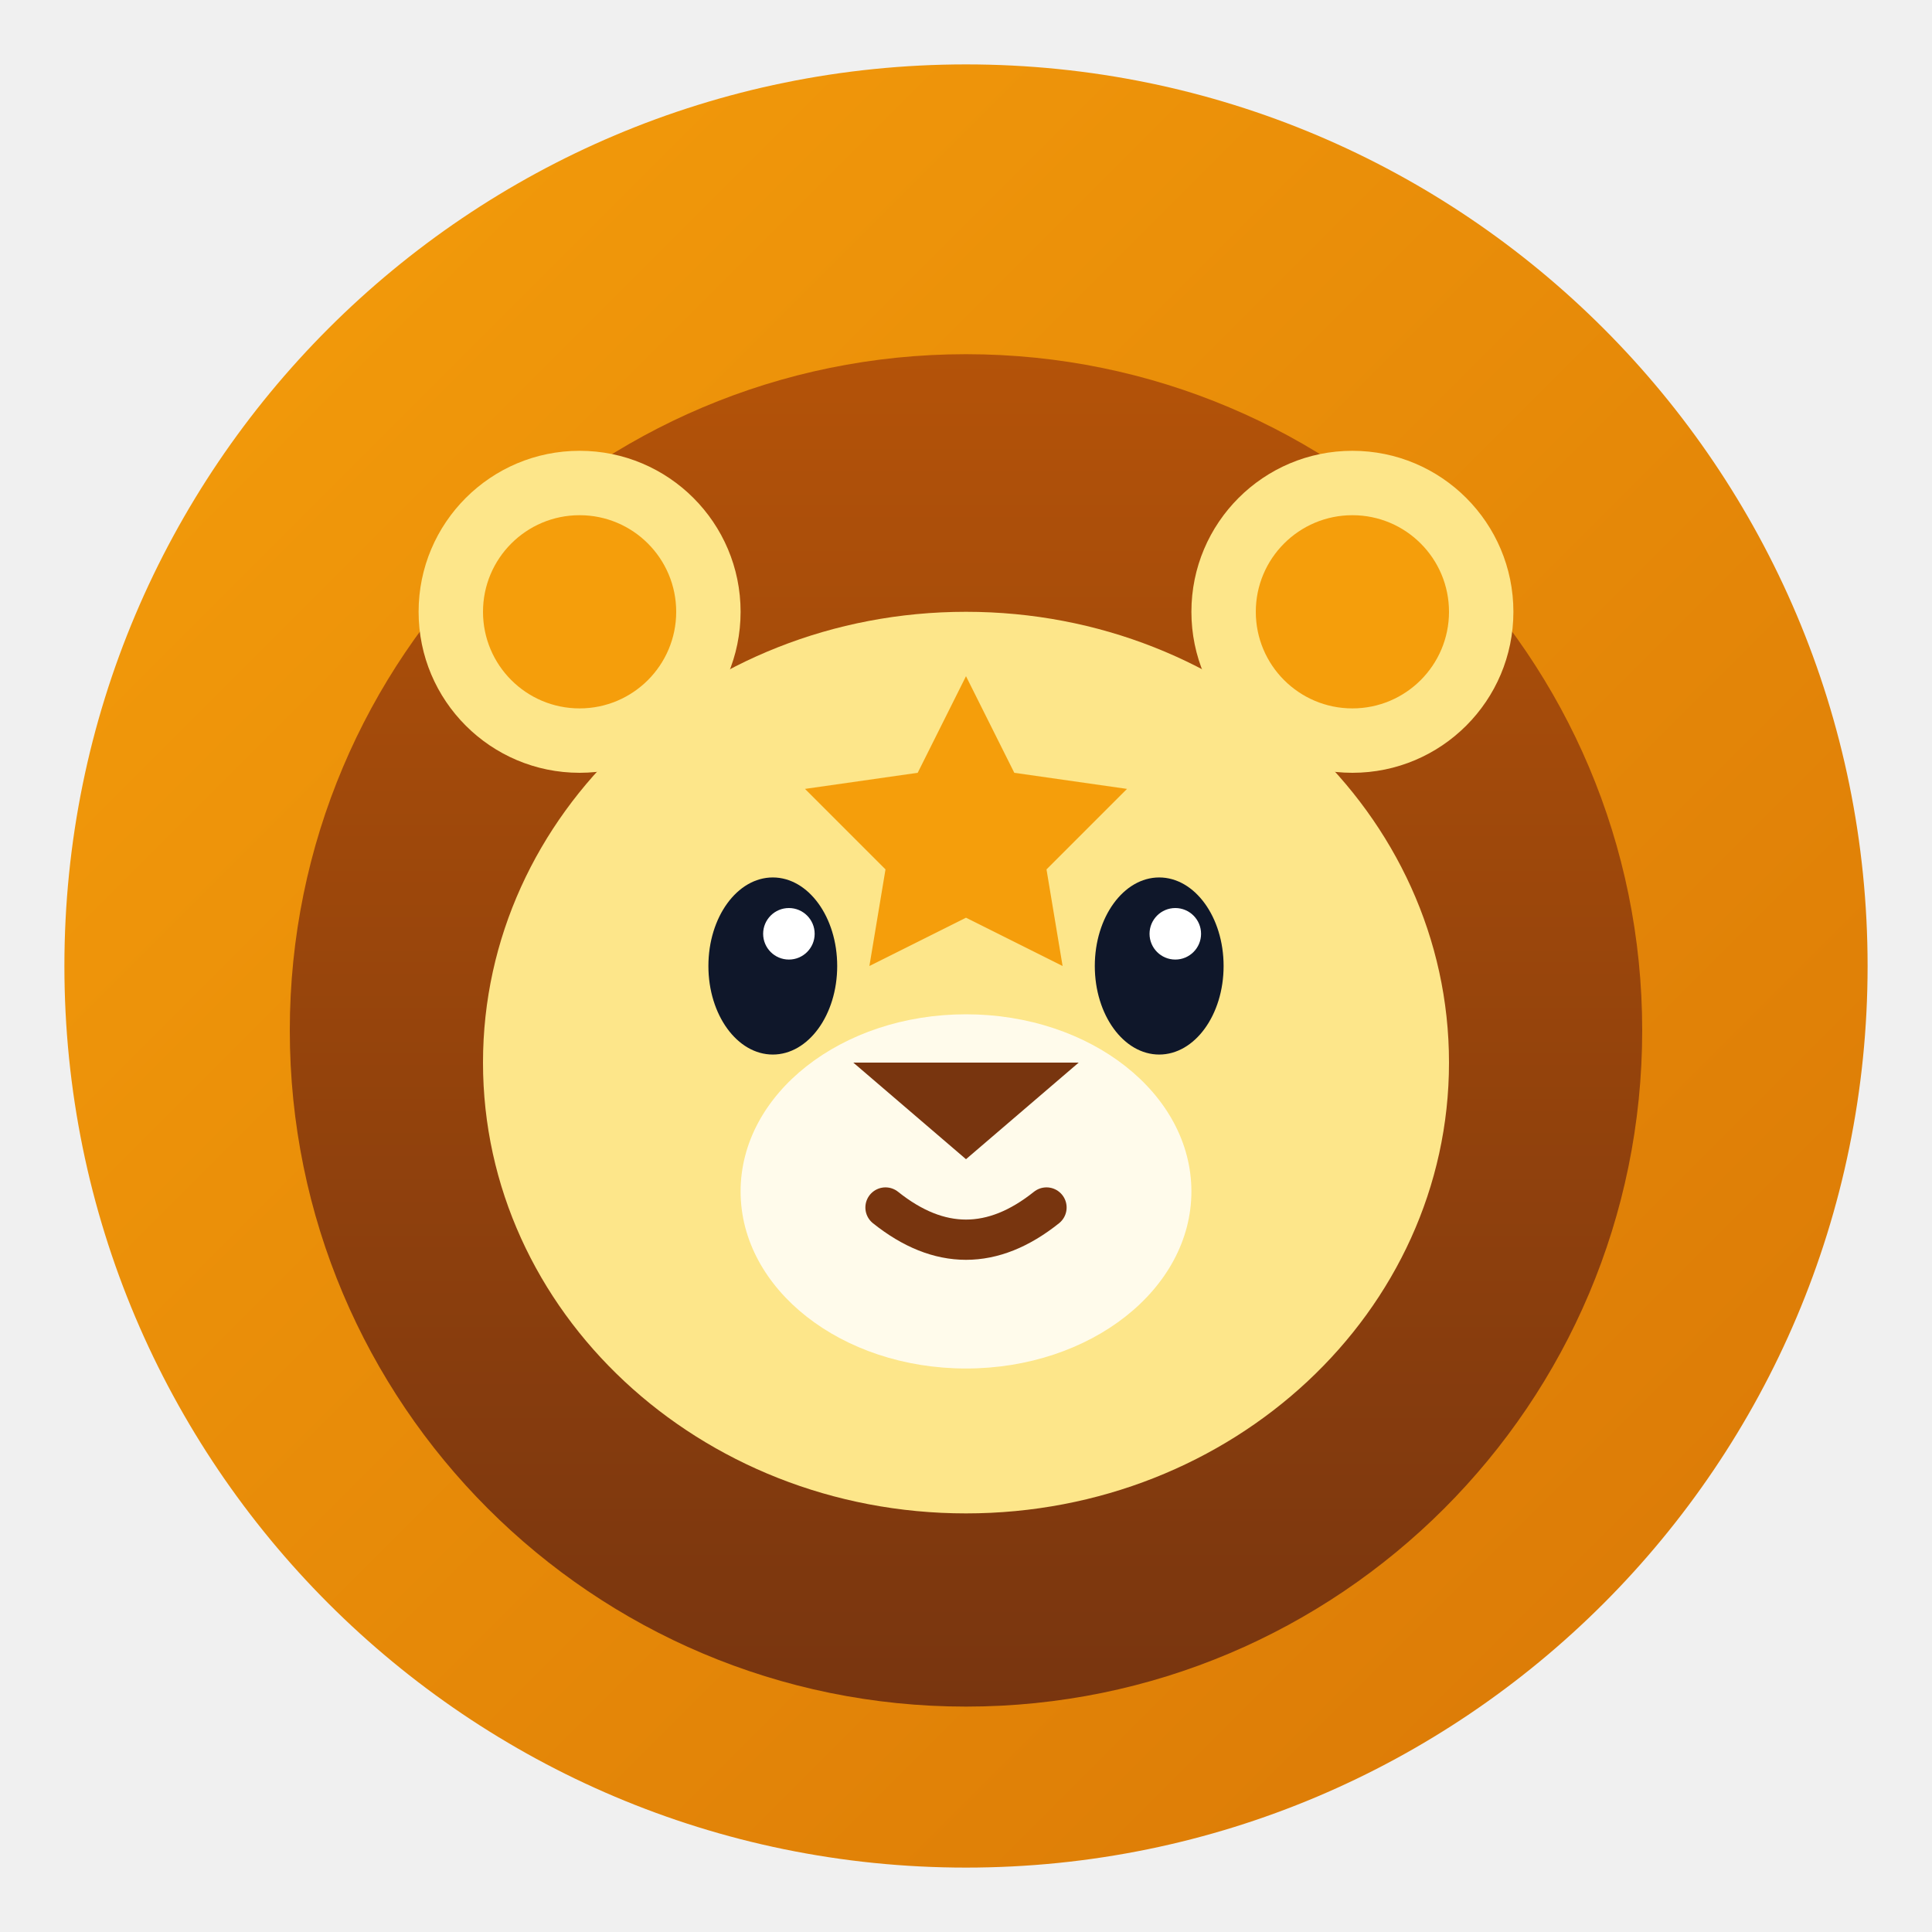
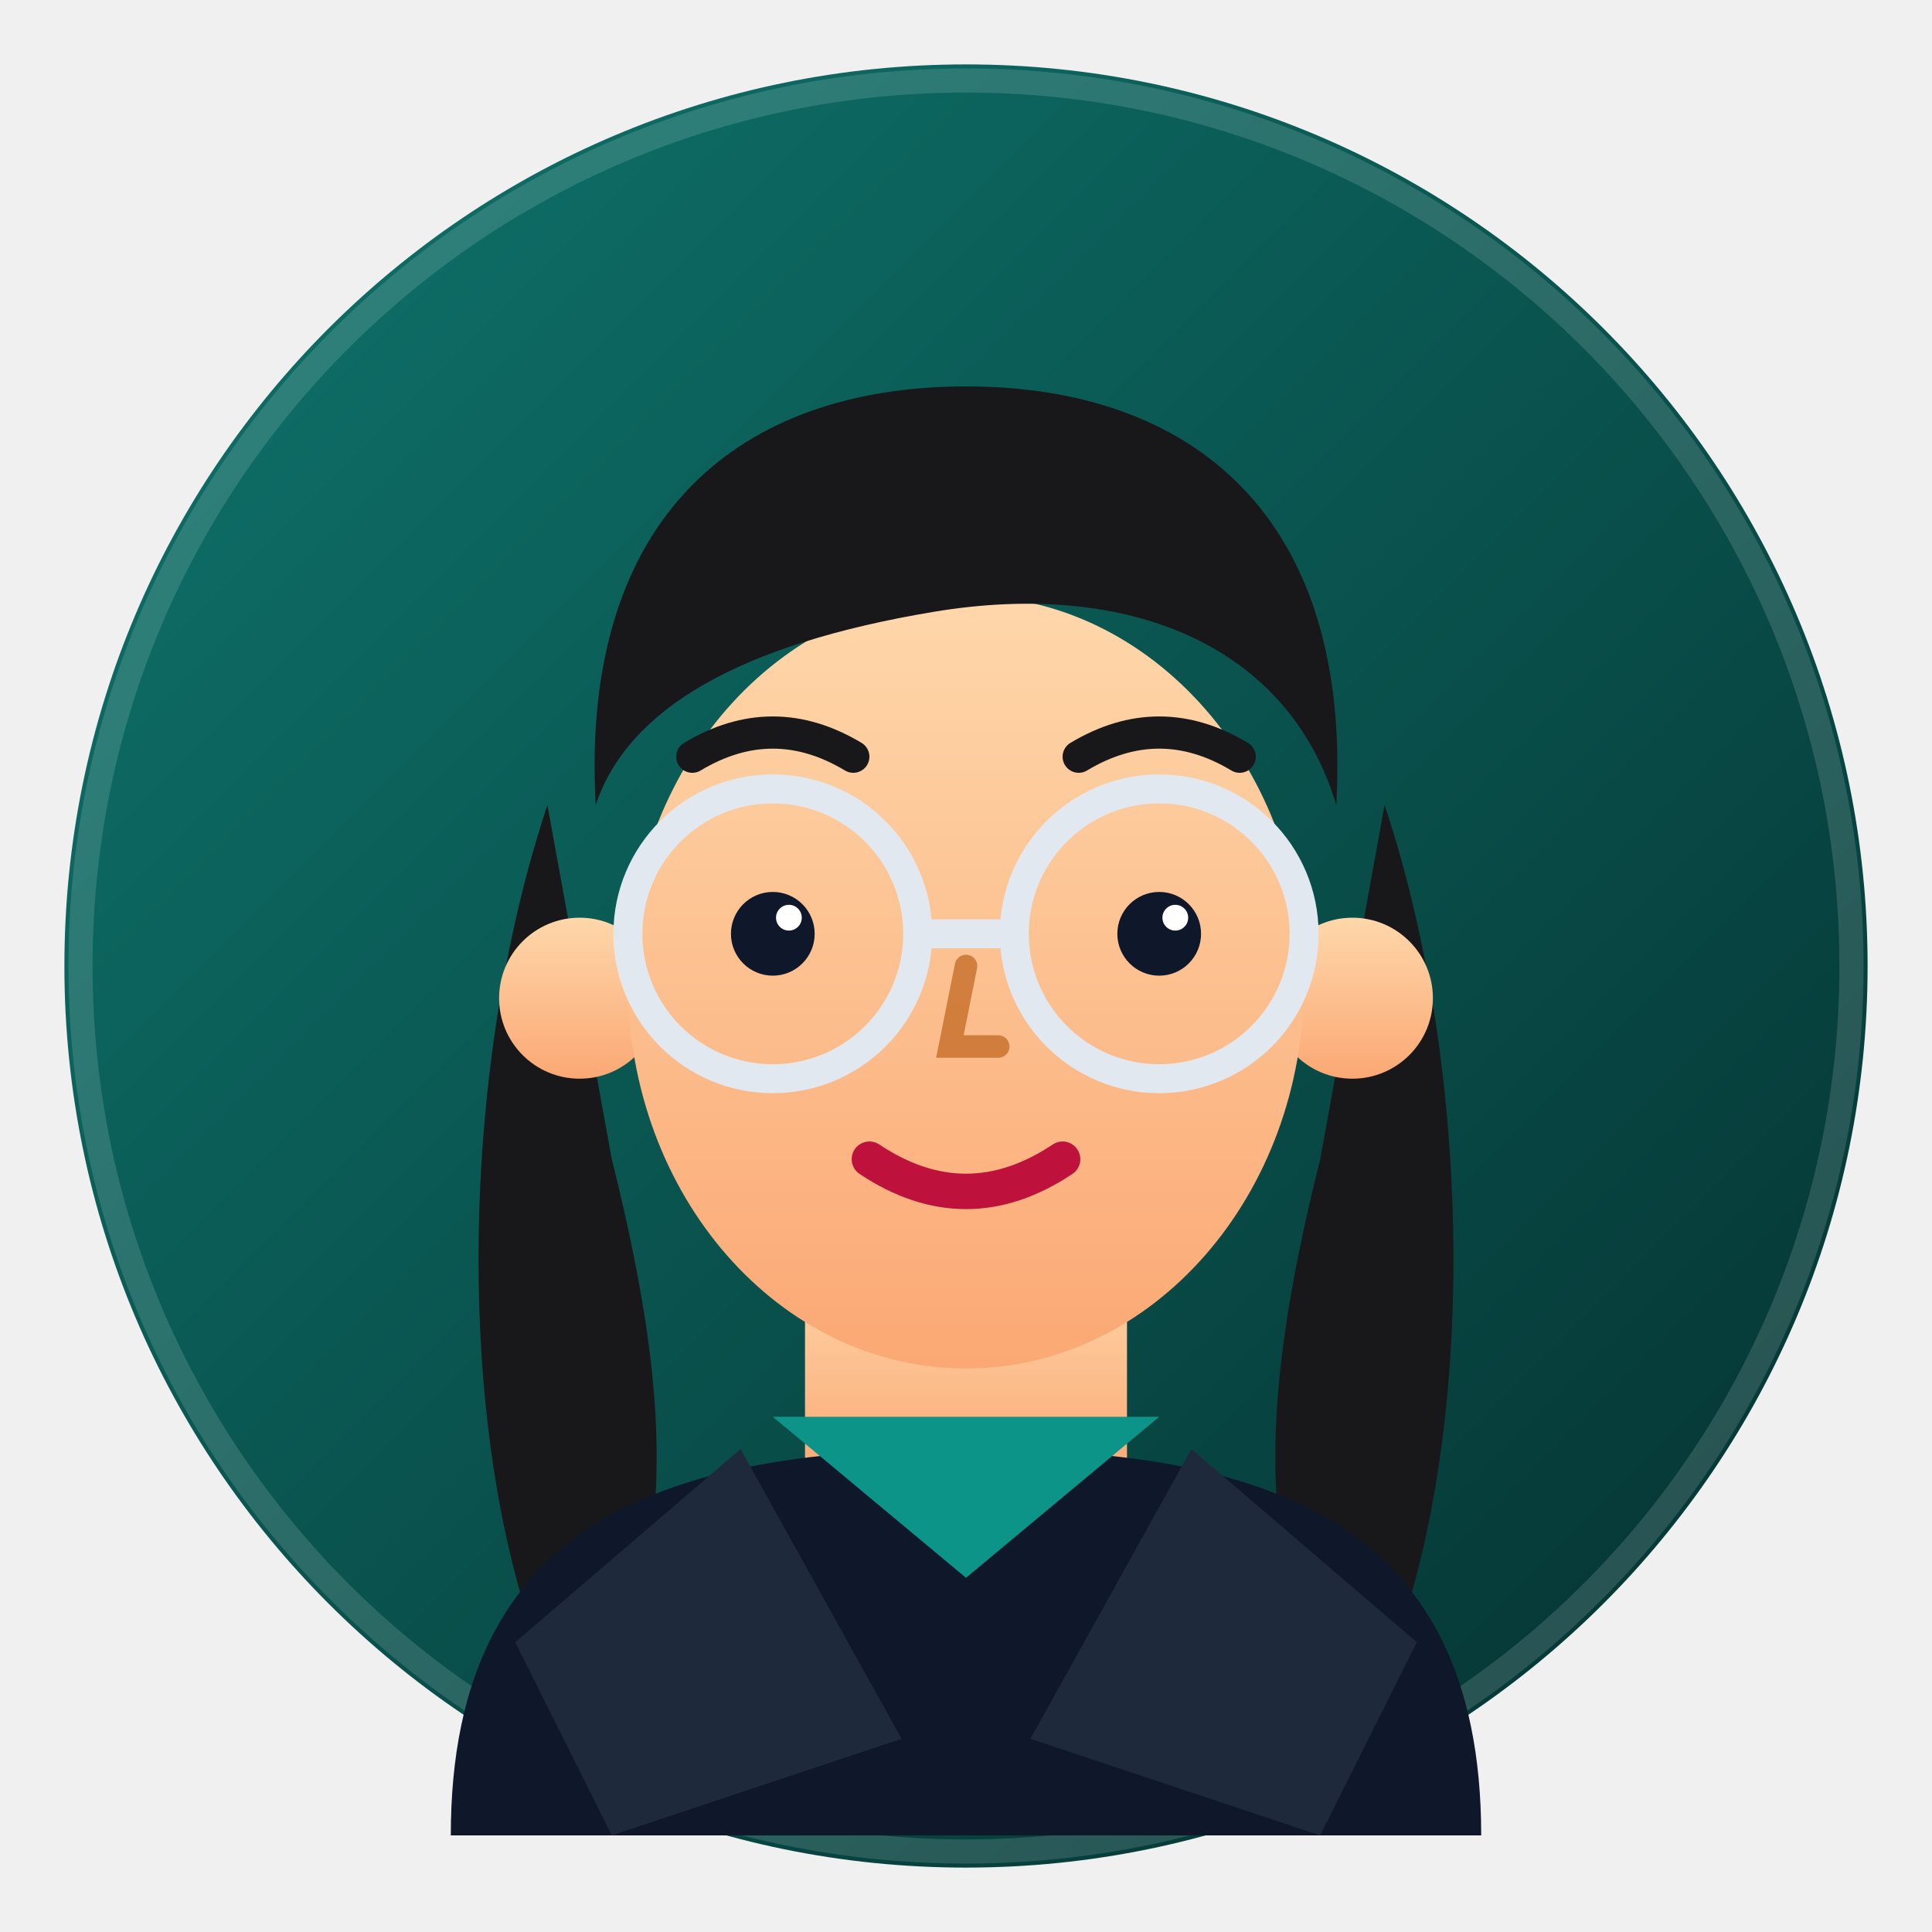
<svg xmlns="http://www.w3.org/2000/svg" viewBox="0 0 120 120" width="120" height="120">
  <defs>
-     <linearGradient id="bg4" x1="0%" y1="0%" x2="100%" y2="100%">
-       <stop offset="0%" stop-color="#f59e0b" />
-       <stop offset="100%" stop-color="#d97706" />
+     <linearGradient id="fbg4" x1="0%" y1="0%" x2="100%" y2="100%">
+       <stop offset="0%" stop-color="#0f766e" />
+       <stop offset="100%" stop-color="#042f2e" />
    </linearGradient>
-     <linearGradient id="mane" x1="0%" y1="0%" x2="0%" y2="100%">
-       <stop offset="0%" stop-color="#b45309" />
-       <stop offset="100%" stop-color="#78350f" />
+     <linearGradient id="fskin4" x1="0%" y1="0%" x2="0%" y2="100%">
+       <stop offset="0%" stop-color="#fed7aa" />
+       <stop offset="100%" stop-color="#fba874" />
    </linearGradient>
  </defs>
-   <circle cx="60" cy="60" r="56" fill="url(#bg4)" />
-   <circle cx="60" cy="64" r="42" fill="url(#mane)" />
-   <circle cx="36" cy="38" r="10" fill="#fde68a" />
-   <circle cx="36" cy="38" r="6" fill="#f59e0b" />
-   <circle cx="84" cy="38" r="10" fill="#fde68a" />
-   <circle cx="84" cy="38" r="6" fill="#f59e0b" />
-   <ellipse cx="60" cy="66" rx="30" ry="28" fill="#fde68a" />
-   <ellipse cx="60" cy="74" rx="14" ry="11" fill="#fffbeb" />
-   <ellipse cx="48" cy="60" rx="4" ry="5.5" fill="#0f172a" />
-   <circle cx="49" cy="58" r="1.6" fill="#ffffff" />
-   <ellipse cx="72" cy="60" rx="4" ry="5.5" fill="#0f172a" />
-   <circle cx="73" cy="58" r="1.6" fill="#ffffff" />
-   <polygon points="60,72 53,66 67,66" fill="#78350f" />
-   <path d="M 55,75 Q 60,79 65,75" fill="none" stroke="#78350f" stroke-width="2.5" stroke-linecap="round" />
-   <polygon points="60,42 63,48 70,49 65,54 66,60 60,57 54,60 55,54 50,49 57,48" fill="#f59e0b" />
+   <circle cx="60" cy="60" r="56" fill="url(#fbg4)" />
+   <circle cx="60" cy="60" r="55" fill="none" stroke="rgba(255,255,255,0.14)" stroke-width="1.5" />
+   <path d="M 34,50 C 28,68 28,94 36,108 C 42,98 42,88 38,72 Z" fill="#18181b" />
+   <path d="M 86,50 C 92,68 92,94 84,108 C 78,98 78,88 82,72 Z" fill="#18181b" />
+   <path d="M 50,78 L 70,78 L 70,92 L 50,92 Z" fill="url(#fskin4)" />
+   <path d="M 28,114 C 28,94 42,90 60,90 C 78,90 92,94 92,114 Z" fill="#0f172a" />
+   <polygon points="60,98 48,88 72,88" fill="#0d9488" />
+   <polygon points="46,90 56,108 38,114 32,102" fill="#1e293b" />
+   <polygon points="74,90 64,108 82,114 88,102" fill="#1e293b" />
+   <circle cx="36" cy="62" r="5" fill="url(#fskin4)" />
+   <circle cx="84" cy="62" r="5" fill="url(#fskin4)" />
+   <ellipse cx="60" cy="61" rx="21" ry="24" fill="url(#fskin4)" />
+   <path d="M 37,50 C 36,32 46,24 60,24 C 74,24 84,32 83,50 C 80,40 70,36 58,38 C 46,40 39,44 37,50 Z" fill="#18181b" />
+   <circle cx="48" cy="58" r="9" fill="none" stroke="#e2e8f0" stroke-width="1.8" />
+   <circle cx="72" cy="58" r="9" fill="none" stroke="#e2e8f0" stroke-width="1.8" />
+   <line x1="57" y1="58" x2="63" y2="58" stroke="#e2e8f0" stroke-width="1.8" />
+   <circle cx="48" cy="58" r="2.6" fill="#0f172a" />
+   <circle cx="49" cy="57" r="0.8" fill="#ffffff" />
+   <circle cx="72" cy="58" r="2.6" fill="#0f172a" />
+   <circle cx="73" cy="57" r="0.8" fill="#ffffff" />
+   <path d="M 43,47 Q 48,44 53,47" fill="none" stroke="#18181b" stroke-width="2" stroke-linecap="round" />
+   <path d="M 67,47 Q 72,44 77,47" fill="none" stroke="#18181b" stroke-width="2" stroke-linecap="round" />
+   <path d="M 60,60 L 59,65 L 62,65" fill="none" stroke="#b45309" stroke-width="1.4" stroke-linecap="round" opacity="0.6" />
+   <path d="M 54,72 Q 60,76 66,72" fill="none" stroke="#be123c" stroke-width="2.2" stroke-linecap="round" />
</svg>
